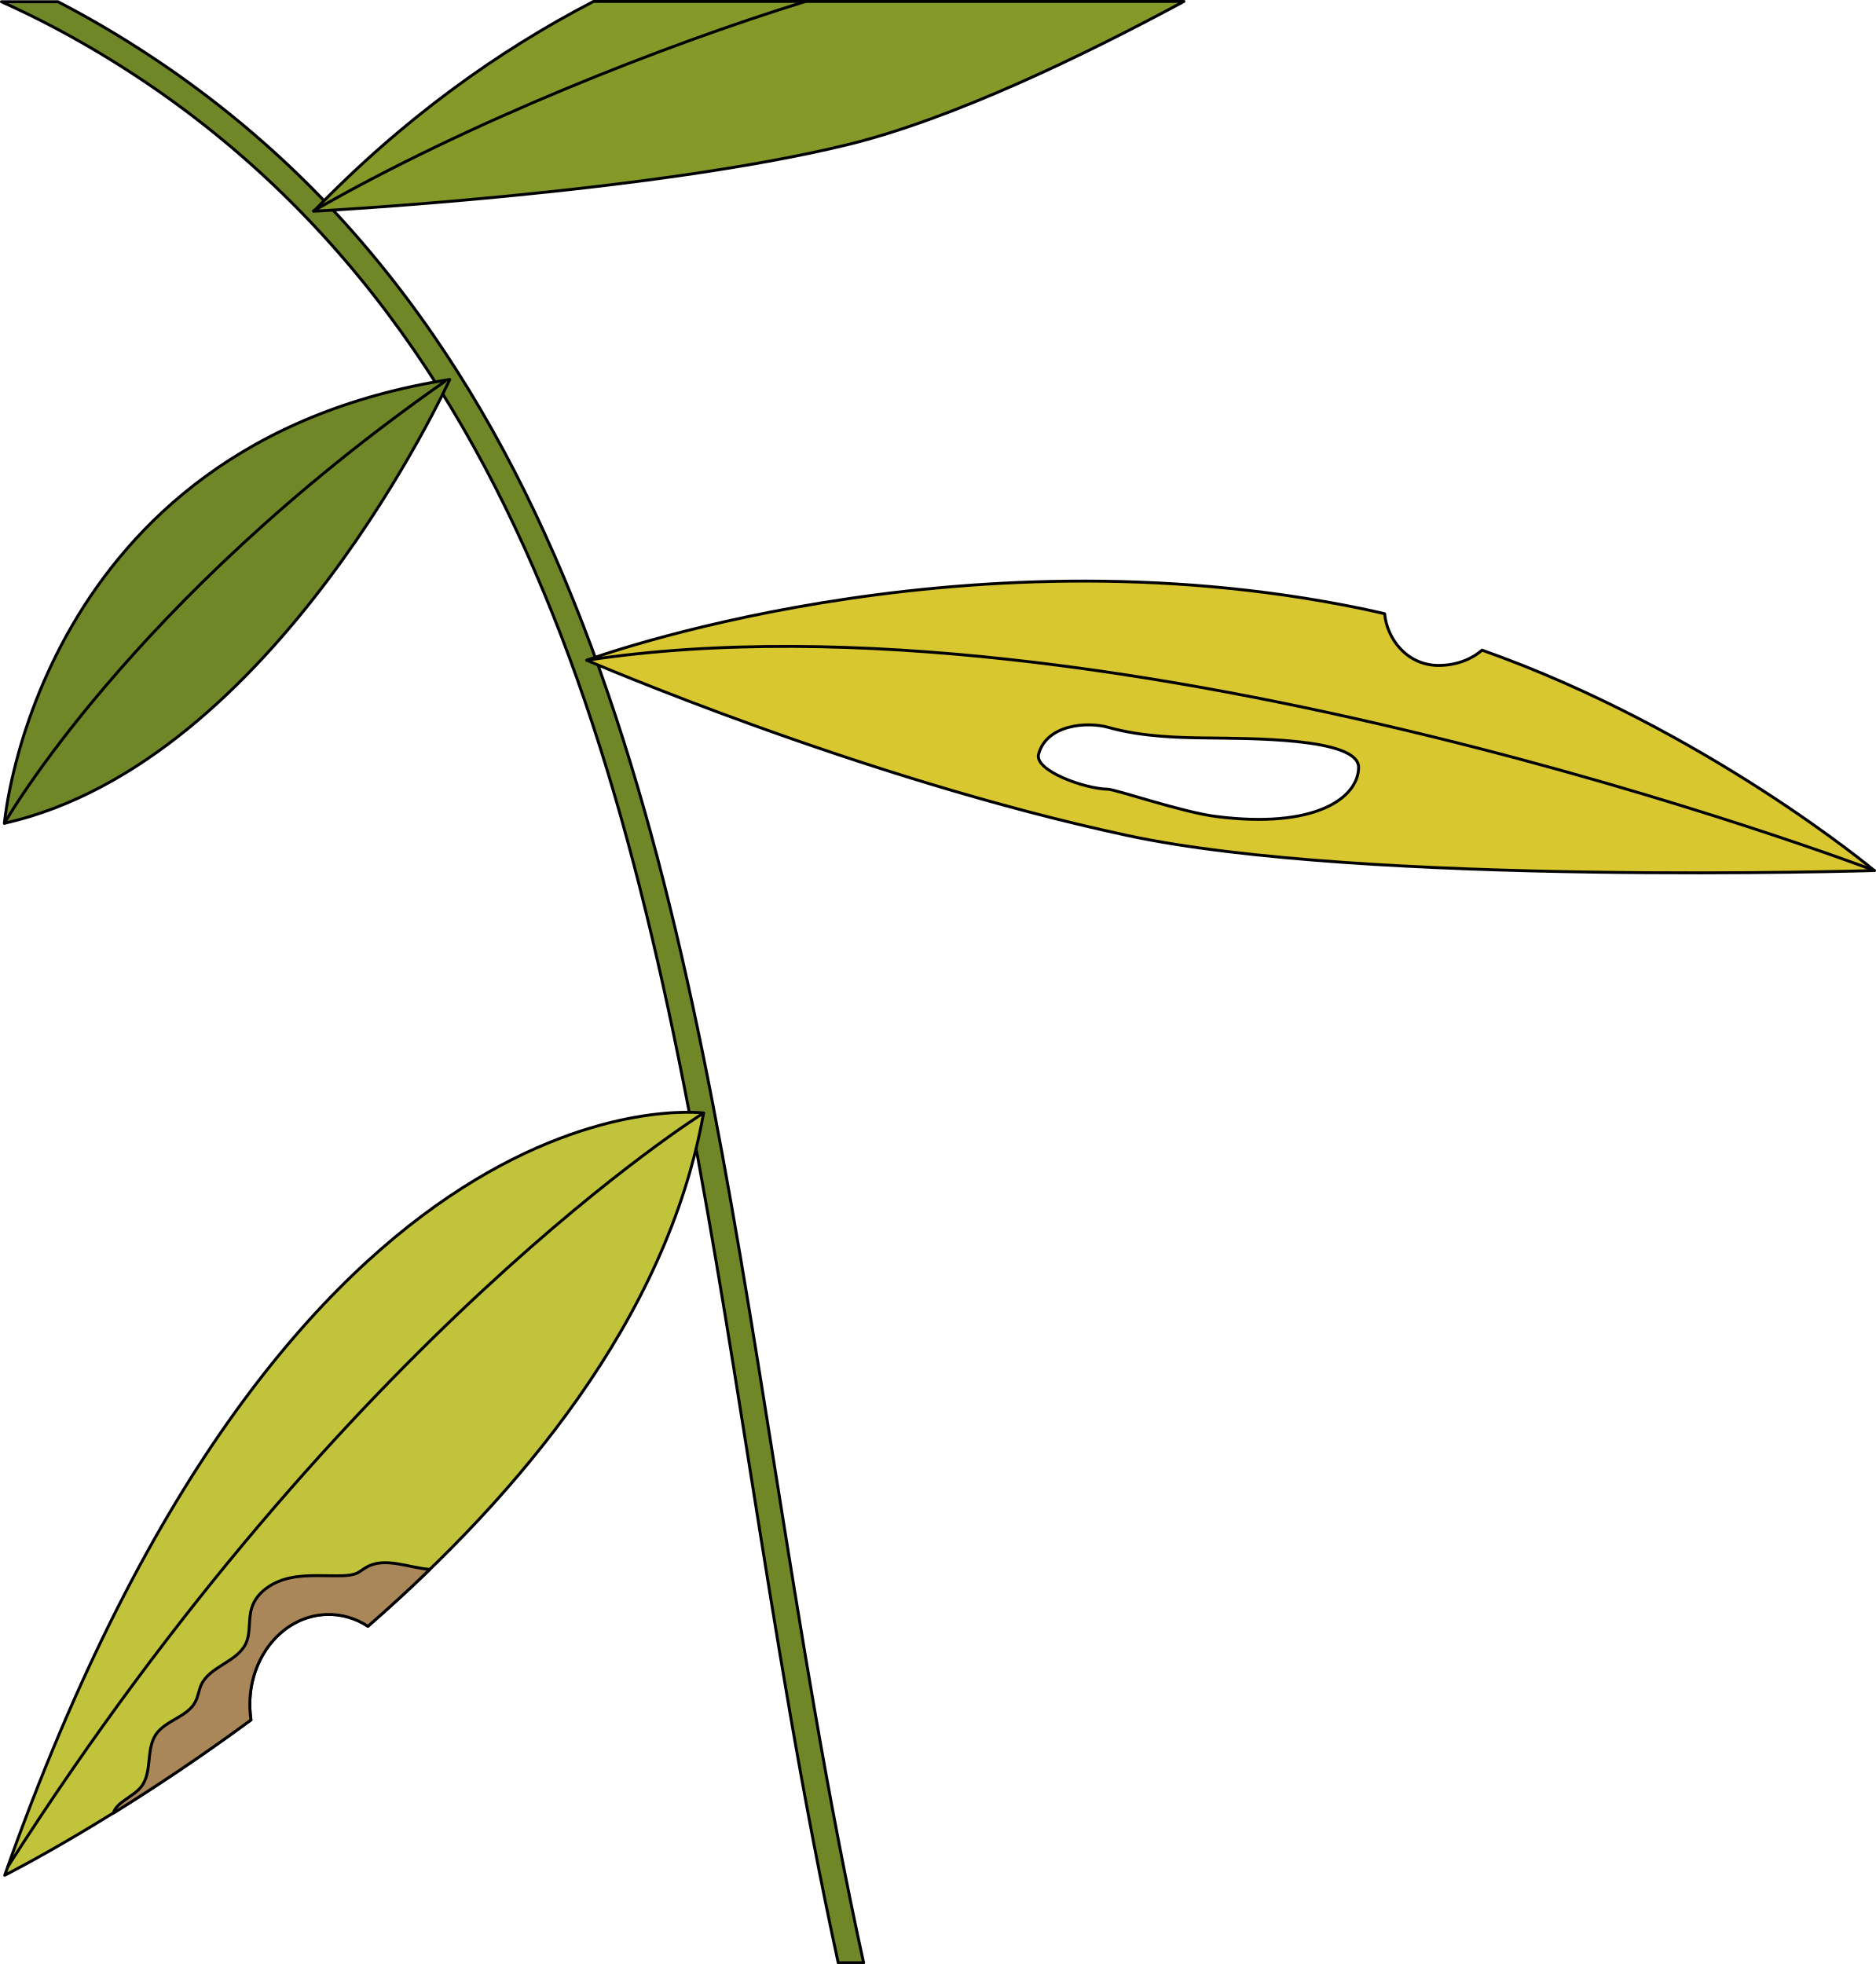
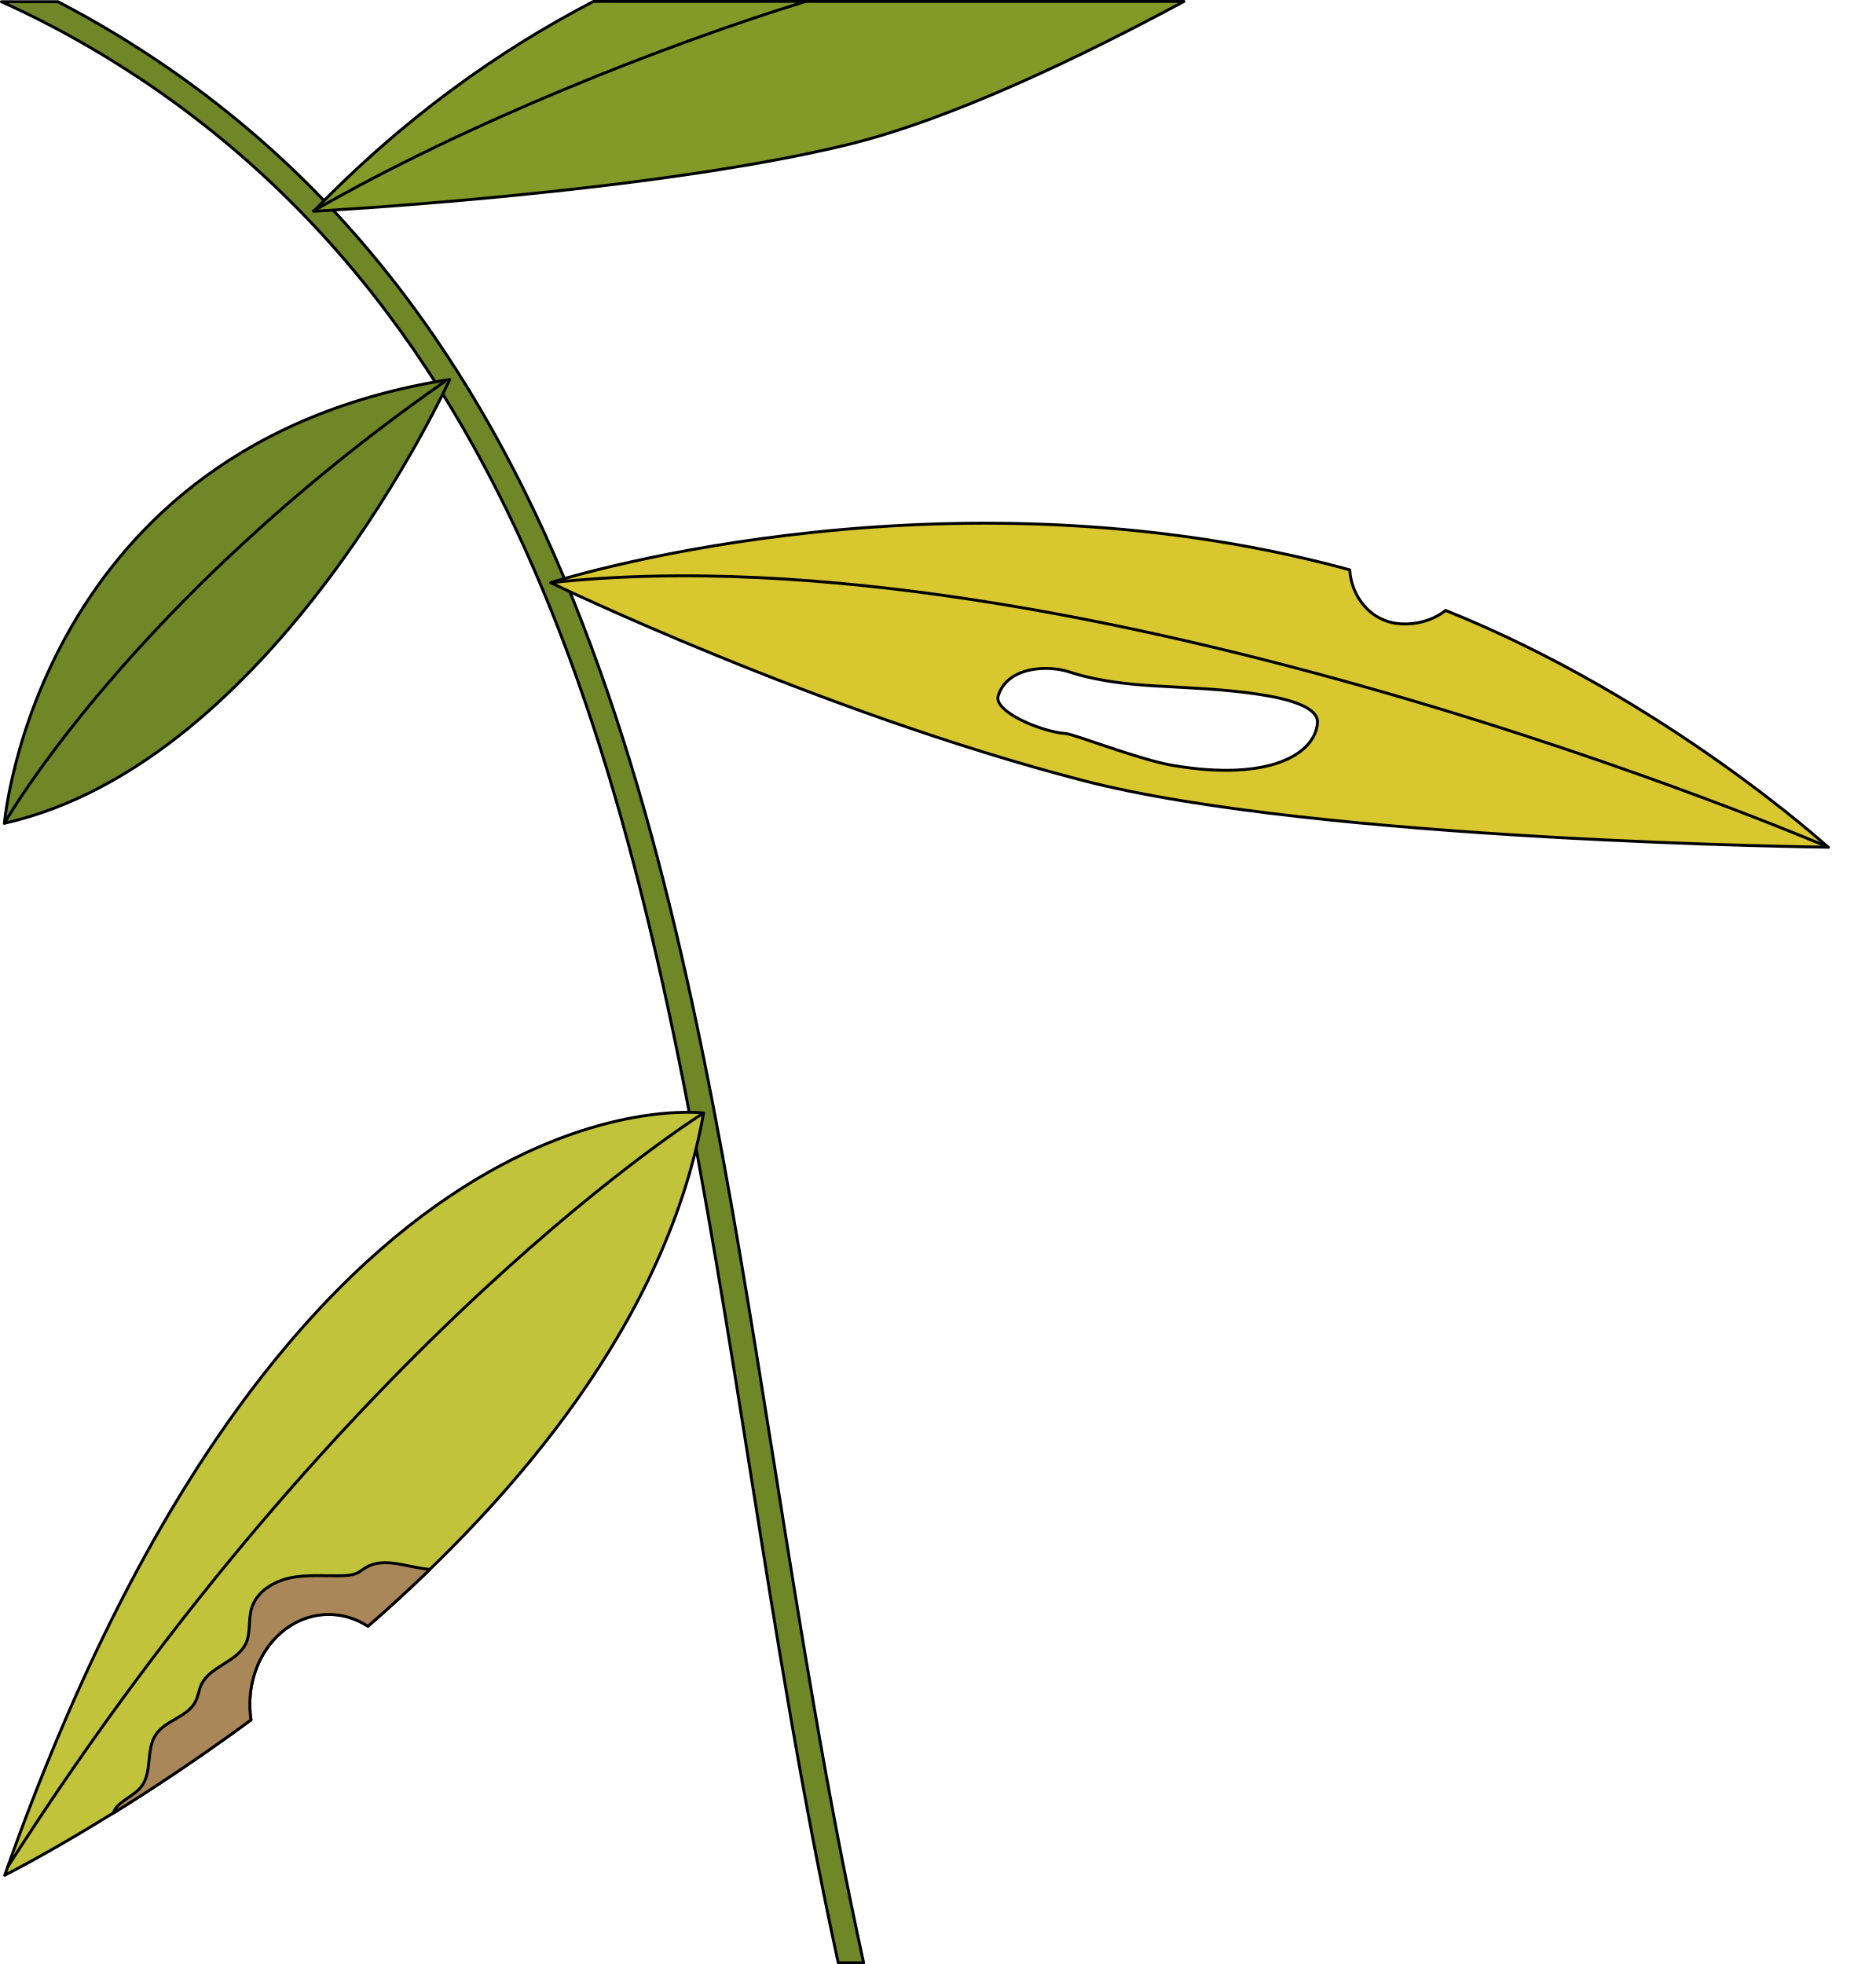
- <svg xmlns="http://www.w3.org/2000/svg" version="1.1" id="Layer_1" viewBox="0 0 1189.9 1245.8" xml:space="preserve">
+ <svg xmlns="http://www.w3.org/2000/svg" version="1.1" id="Layer_1" x="0px" y="0px" viewBox="0 0 1189.9 1245.8" style="enable-background:new 0 0 1189.9 1245.8;" xml:space="preserve">
+   <style type="text/css">
+ 	.st0{fill:#708727;stroke:#000000;stroke-width:1.847;stroke-linecap:round;stroke-linejoin:round;stroke-miterlimit:10;}
+ 	.st1{fill:none;stroke:#000000;stroke-width:1.847;stroke-linecap:round;stroke-linejoin:round;stroke-miterlimit:10;}
+ 	.st2{fill:#C1C43B;stroke:#000000;stroke-width:1.847;stroke-linecap:round;stroke-linejoin:round;stroke-miterlimit:10;}
+ 	.st3{fill:#AA8759;stroke:#000000;stroke-width:1.847;stroke-linecap:round;stroke-linejoin:round;stroke-miterlimit:10;}
+ 	.st4{fill:#D8C72E;stroke:#000000;stroke-width:1.847;stroke-linecap:round;stroke-linejoin:round;stroke-miterlimit:10;}
+ 	.st5{fill:#839928;stroke:#000000;stroke-width:1.847;stroke-linecap:round;stroke-linejoin:round;stroke-miterlimit:10;}
+ </style>
  <g>
-     <path style="fill:#708727;stroke:#000000;stroke-width:1.847;stroke-linecap:round;stroke-linejoin:round;stroke-miterlimit:10;" d="   M99.4,57C365.7,242.2,419.3,577.7,475.9,933c16.4,103,33.3,208.7,55.8,312h16.1c-22.8-103.9-39.8-210.6-56.4-314.4   c-28.8-180.7-56.1-351.3-110.6-504.6c-29.4-82.6-63.9-152.3-105.6-212.9c-46.8-68-101.4-123.2-166.9-168.8   c-23.1-16-47-30.5-71.5-43.2H0.9C34.8,16.3,67.9,35.2,99.4,57z" />
+     <path class="st0" d="M99.4,57c266.3,185.2,319.9,520.7,376.5,876c16.4,103,33.3,208.7,55.8,312h16.1   c-22.8-103.9-39.8-210.6-56.4-314.4C462.6,749.9,435.3,579.3,380.8,426c-29.4-82.6-63.9-152.3-105.6-212.9   c-46.8-68-101.4-123.2-166.9-168.8c-23.1-16-47-30.5-71.5-43.2H0.9C34.8,16.3,67.9,35.2,99.4,57z" />
    <g>
-       <path style="fill:#708727;stroke:#000000;stroke-width:1.847;stroke-linecap:round;stroke-linejoin:round;stroke-miterlimit:10;" d="    M2.8,522.2c0,0,20.2-240.2,282.5-281.5C285.3,240.7,175,483.5,2.8,522.2z" />
-       <path style="fill:none;stroke:#000000;stroke-width:1.847;stroke-linecap:round;stroke-linejoin:round;stroke-miterlimit:10;" d="    M2.8,522.2c0,0,79.5-140.4,279.3-280.2" />
+       <path class="st0" d="M2.8,522.2c0,0,20.2-240.2,282.5-281.5C285.3,240.7,175,483.5,2.8,522.2z" />
+       <path class="st1" d="M2.8,522.2c0,0,79.5-140.4,279.3-280.2" />
    </g>
    <g>
-       <path style="fill:#C1C43B;stroke:#000000;stroke-width:1.847;stroke-linecap:round;stroke-linejoin:round;stroke-miterlimit:10;" d="    M3,1189.5c0,0,70.8-35.6,156.2-98.6c-0.4-2.5-0.6-5-0.7-7.7c-1-31.8,20.8-58.3,48.6-59.2c9.5-0.3,18.5,2.4,26.3,7.5    C329,948.3,423.1,836.4,446.3,706C446.3,706,185.7,671.7,3,1189.5z" />
-       <path style="fill:#AA8759;stroke:#000000;stroke-width:1.847;stroke-linecap:round;stroke-linejoin:round;stroke-miterlimit:10;" d="    M272.7,995.5c-13.5-1-28.7-8.2-40.4-1.3c-2,1.1-3.7,2.6-5.7,3.6c-2.8,1.3-6.1,1.6-9.2,1.7c-11,0.3-22.2-0.9-33,1.3    c-10.8,2.2-21.7,8.8-24.8,19.4c-2.2,7.2-0.5,15.4-3.6,22.2c-5.5,11.9-23,14.5-28.4,26.4c-1.5,3.4-1.9,7.2-3.6,10.5    c-4.9,9.8-18.9,11.8-25.1,20.9c-6.6,9.8-2,24.4-9.6,33.5c-5.1,6.2-15.5,9.5-17.4,16.4c25-15.5,55.1-35.4,87.3-59.1    c-0.4-2.5-0.6-5-0.7-7.7c-1-31.8,20.8-58.3,48.6-59.2c9.5-0.3,18.5,2.4,26.3,7.5C246.6,1020.1,259.8,1008,272.7,995.5z" />
-       <path style="fill:none;stroke:#000000;stroke-width:1.847;stroke-linecap:round;stroke-linejoin:round;stroke-miterlimit:10;" d="    M446.3,706c0,0-225.6,140.1-441.4,478.2" />
+       <path class="st2" d="M3,1189.5c0,0,70.8-35.6,156.2-98.6c-0.4-2.5-0.6-5-0.7-7.7c-1-31.8,20.8-58.3,48.6-59.2    c9.5-0.3,18.5,2.4,26.3,7.5C329,948.3,423.1,836.4,446.3,706C446.3,706,185.7,671.7,3,1189.5z" />
+       <path class="st3" d="M272.7,995.5c-13.5-1-28.7-8.2-40.4-1.3c-2,1.1-3.7,2.6-5.7,3.6c-2.8,1.3-6.1,1.6-9.2,1.7    c-11,0.3-22.2-0.9-33,1.3s-21.7,8.8-24.8,19.4c-2.2,7.2-0.5,15.4-3.6,22.2c-5.5,11.9-23,14.5-28.4,26.4c-1.5,3.4-1.9,7.2-3.6,10.5    c-4.9,9.8-18.9,11.8-25.1,20.9c-6.6,9.8-2,24.4-9.6,33.5c-5.1,6.2-15.5,9.5-17.4,16.4c25-15.5,55.1-35.4,87.3-59.1    c-0.4-2.5-0.6-5-0.7-7.7c-1-31.8,20.8-58.3,48.6-59.2c9.5-0.3,18.5,2.4,26.3,7.5C246.6,1020.1,259.8,1008,272.7,995.5z" />
+       <path class="st1" d="M446.3,706c0,0-225.6,140.1-441.4,478.2" />
    </g>
    <g>
-       <path style="fill:#D8C72E;stroke:#000000;stroke-width:1.847;stroke-linecap:round;stroke-linejoin:round;stroke-miterlimit:10;" d="    M940.1,412.4c-7,6.1-17,9.8-28,9.7c-19.8-0.3-32.3-16.9-33.8-32.8c-4.8-1.1-9.5-2.2-14.4-3.2c-258.3-53.5-491.7,32.7-491.7,32.7    s172.8,74.7,343.1,111.2c150.3,32.2,473.6,22.2,473.6,22.2S1081.5,462.4,940.1,412.4z M771.3,517.9c-21.4-2.7-63.5-17.2-68.7-17.3    c-14.3-0.2-46.6-11.7-43.8-22.2c5.1-18.9,30.8-20.8,44.3-17c21.9,6.2,46.5,6.5,62.2,6.7c25.3,0.4,96.8-0.4,96.5,18.8    C861.5,506.1,834.4,526,771.3,517.9z" />
-       <path style="fill:none;stroke:#000000;stroke-width:1.847;stroke-linecap:round;stroke-linejoin:round;stroke-miterlimit:10;" d="    M1189,552.2c0,0-483.5-183.9-816.7-133.4" />
+       <path class="st4" d="M917,387.2c-7.3,5.8-17.4,9.1-28.4,8.5c-19.8-1.1-31.6-18.2-32.4-34.2c-4.7-1.3-9.4-2.6-14.3-3.8    c-255.8-64.4-492.6,11.9-492.6,11.9s169.5,81.9,338.1,125.6c148.8,38.5,472.2,42.2,472.2,42.2S1056.2,443.1,917,387.2z     M743.9,485.5c-21.3-3.6-62.7-19.9-67.9-20.2c-14.3-0.8-46.1-13.7-42.8-24c5.9-18.7,31.7-19.5,45-15.1c21.6,7.1,46.2,8.5,61.9,9.3    c25.3,1.5,96.7,3.7,95.6,22.9C834.5,477.5,806.6,496.2,743.9,485.5z" />
+       <path class="st1" d="M1159.8,537.4c0,0-475.3-204.2-810.3-167.8" />
    </g>
    <g>
-       <path style="fill:#839928;stroke:#000000;stroke-width:1.847;stroke-linecap:round;stroke-linejoin:round;stroke-miterlimit:10;" d="    M376.5,0.9C316.3,32.1,255.9,75.1,199,134c0,0,212.1-11.3,338.9-42.3c65.8-16.1,148.6-56,213.1-90.8H376.5z" />
-       <path style="fill:none;stroke:#000000;stroke-width:1.847;stroke-linecap:round;stroke-linejoin:round;stroke-miterlimit:10;" d="    M511,0.9C421.6,28.5,296,77.9,198.8,133.8" />
+       <path class="st5" d="M376.5,0.9C316.3,32.1,255.9,75.1,199,134c0,0,212.1-11.3,338.9-42.3c65.8-16.1,148.6-56,213.1-90.8    C751,0.9,376.5,0.9,376.5,0.9z" />
+       <path class="st1" d="M511,0.9c-89.4,27.6-215,77-312.2,132.9" />
    </g>
  </g>
</svg>
